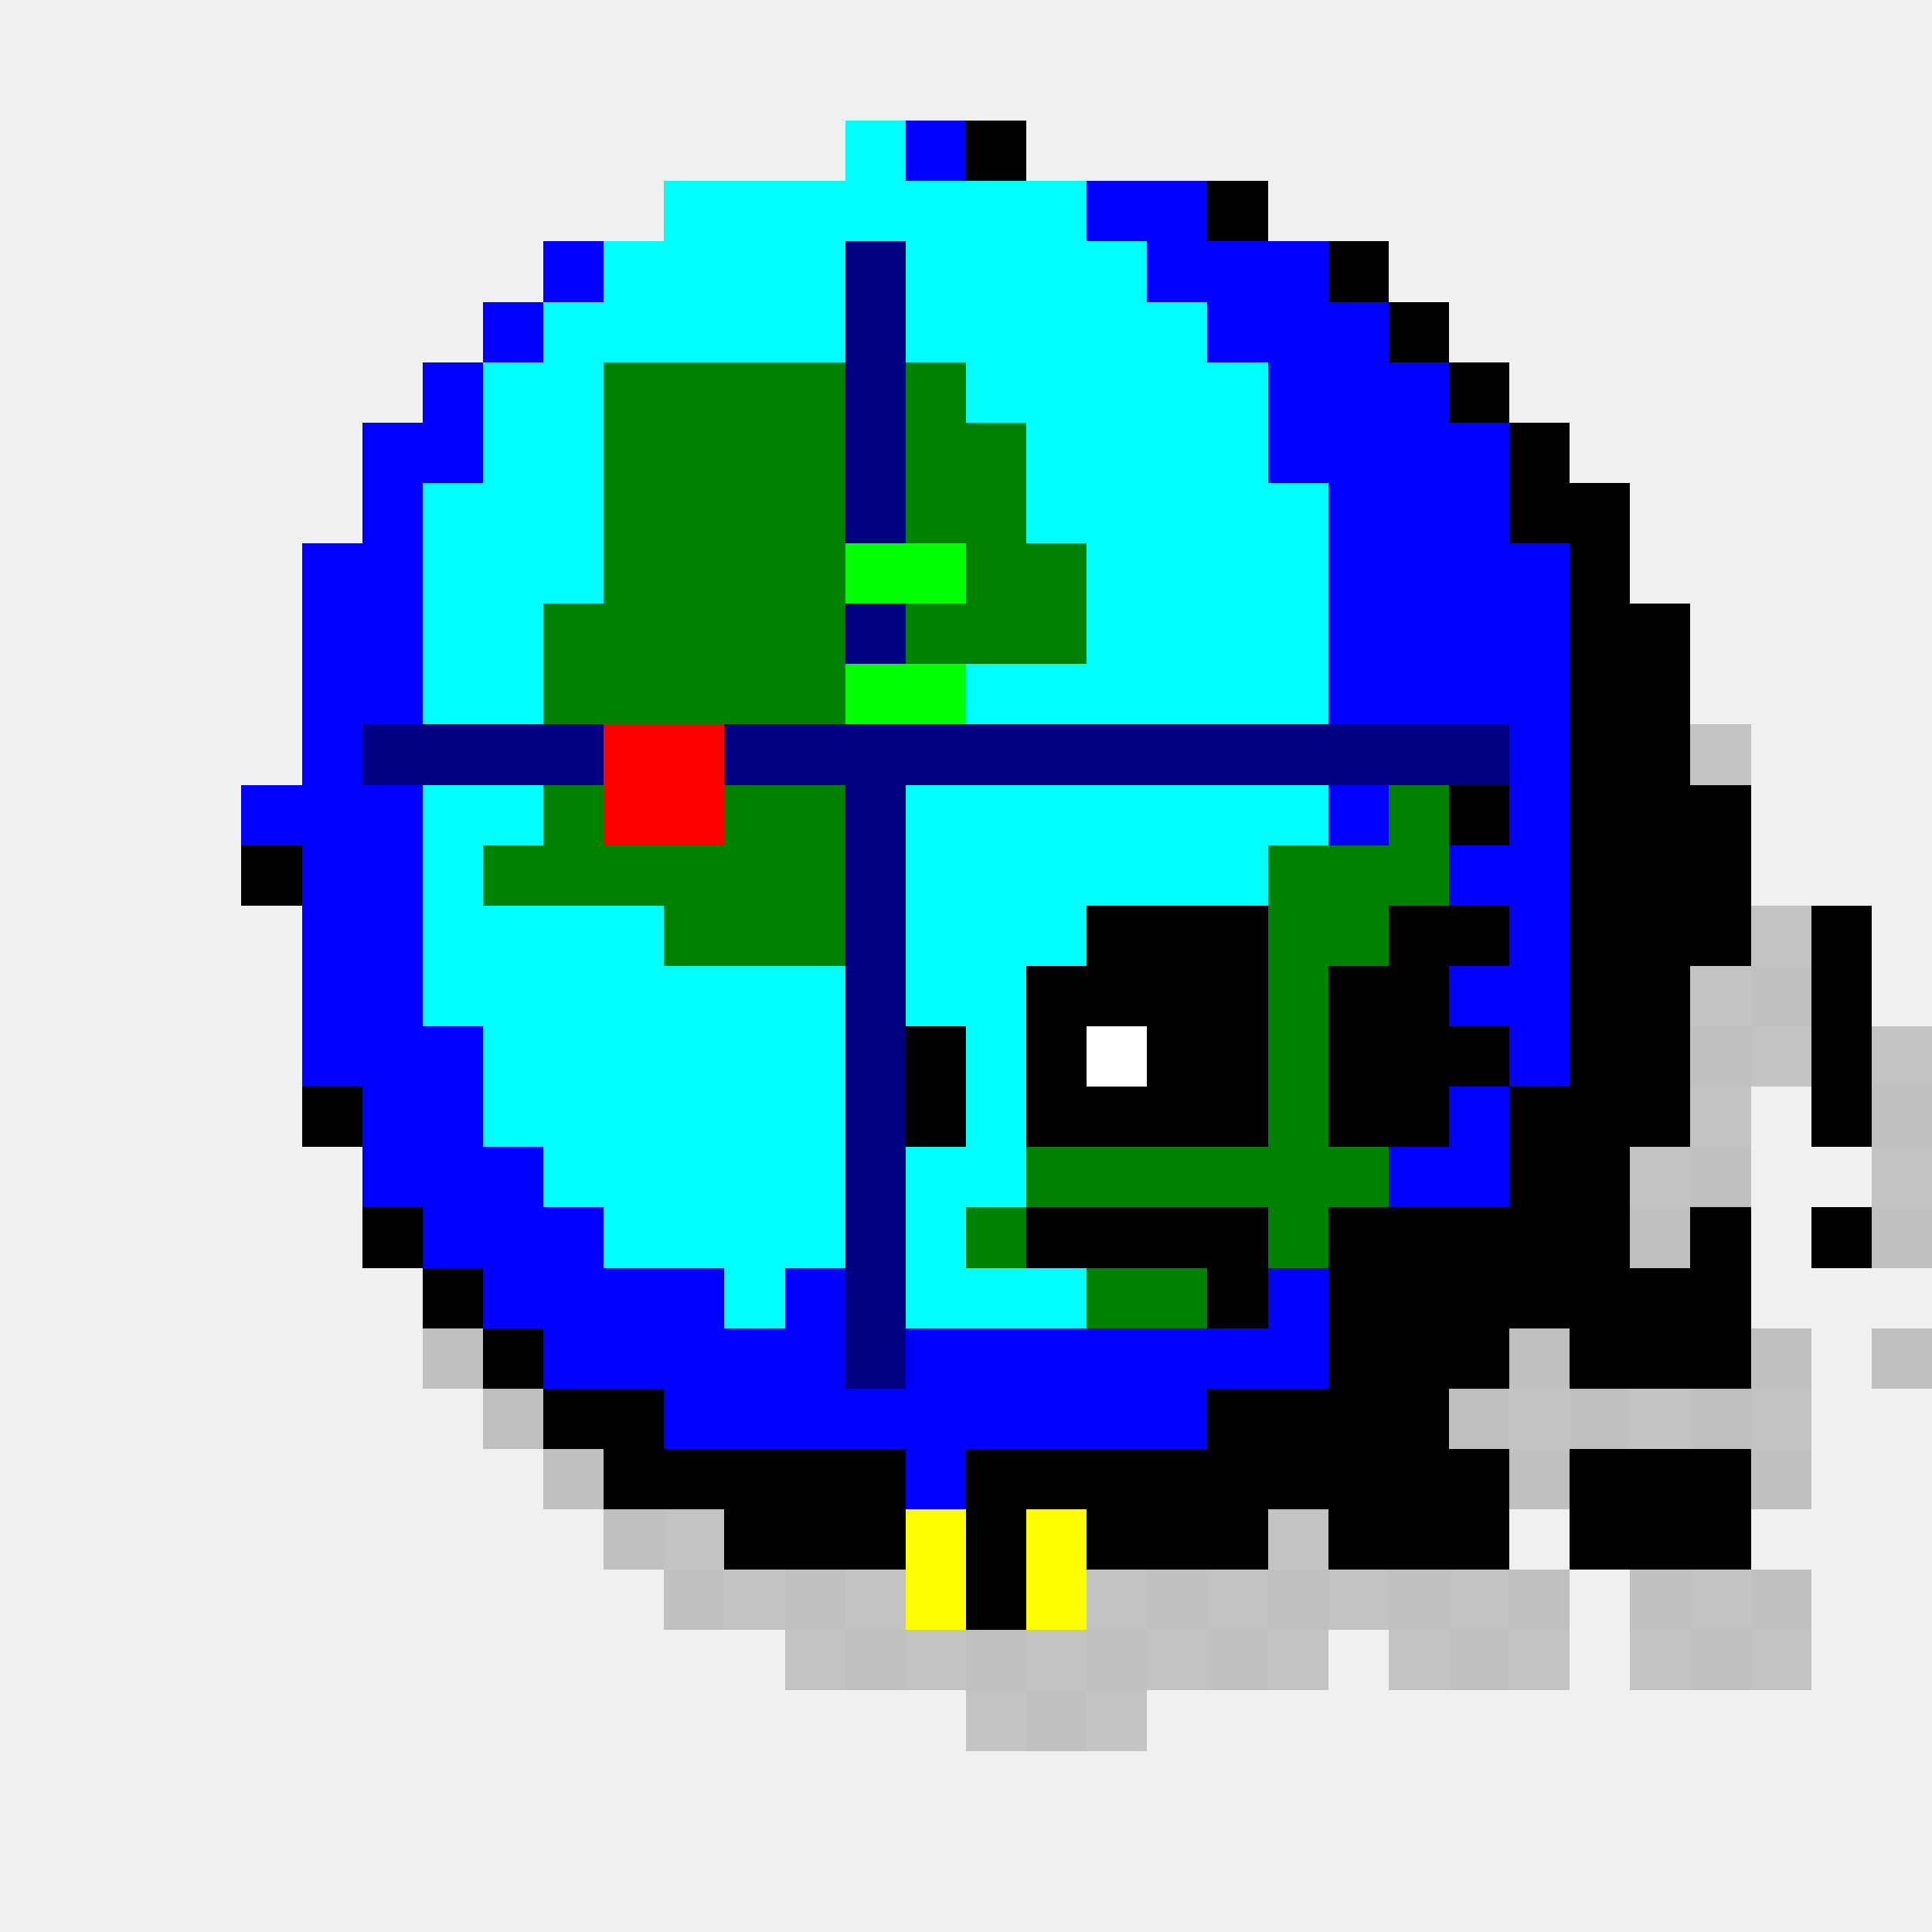
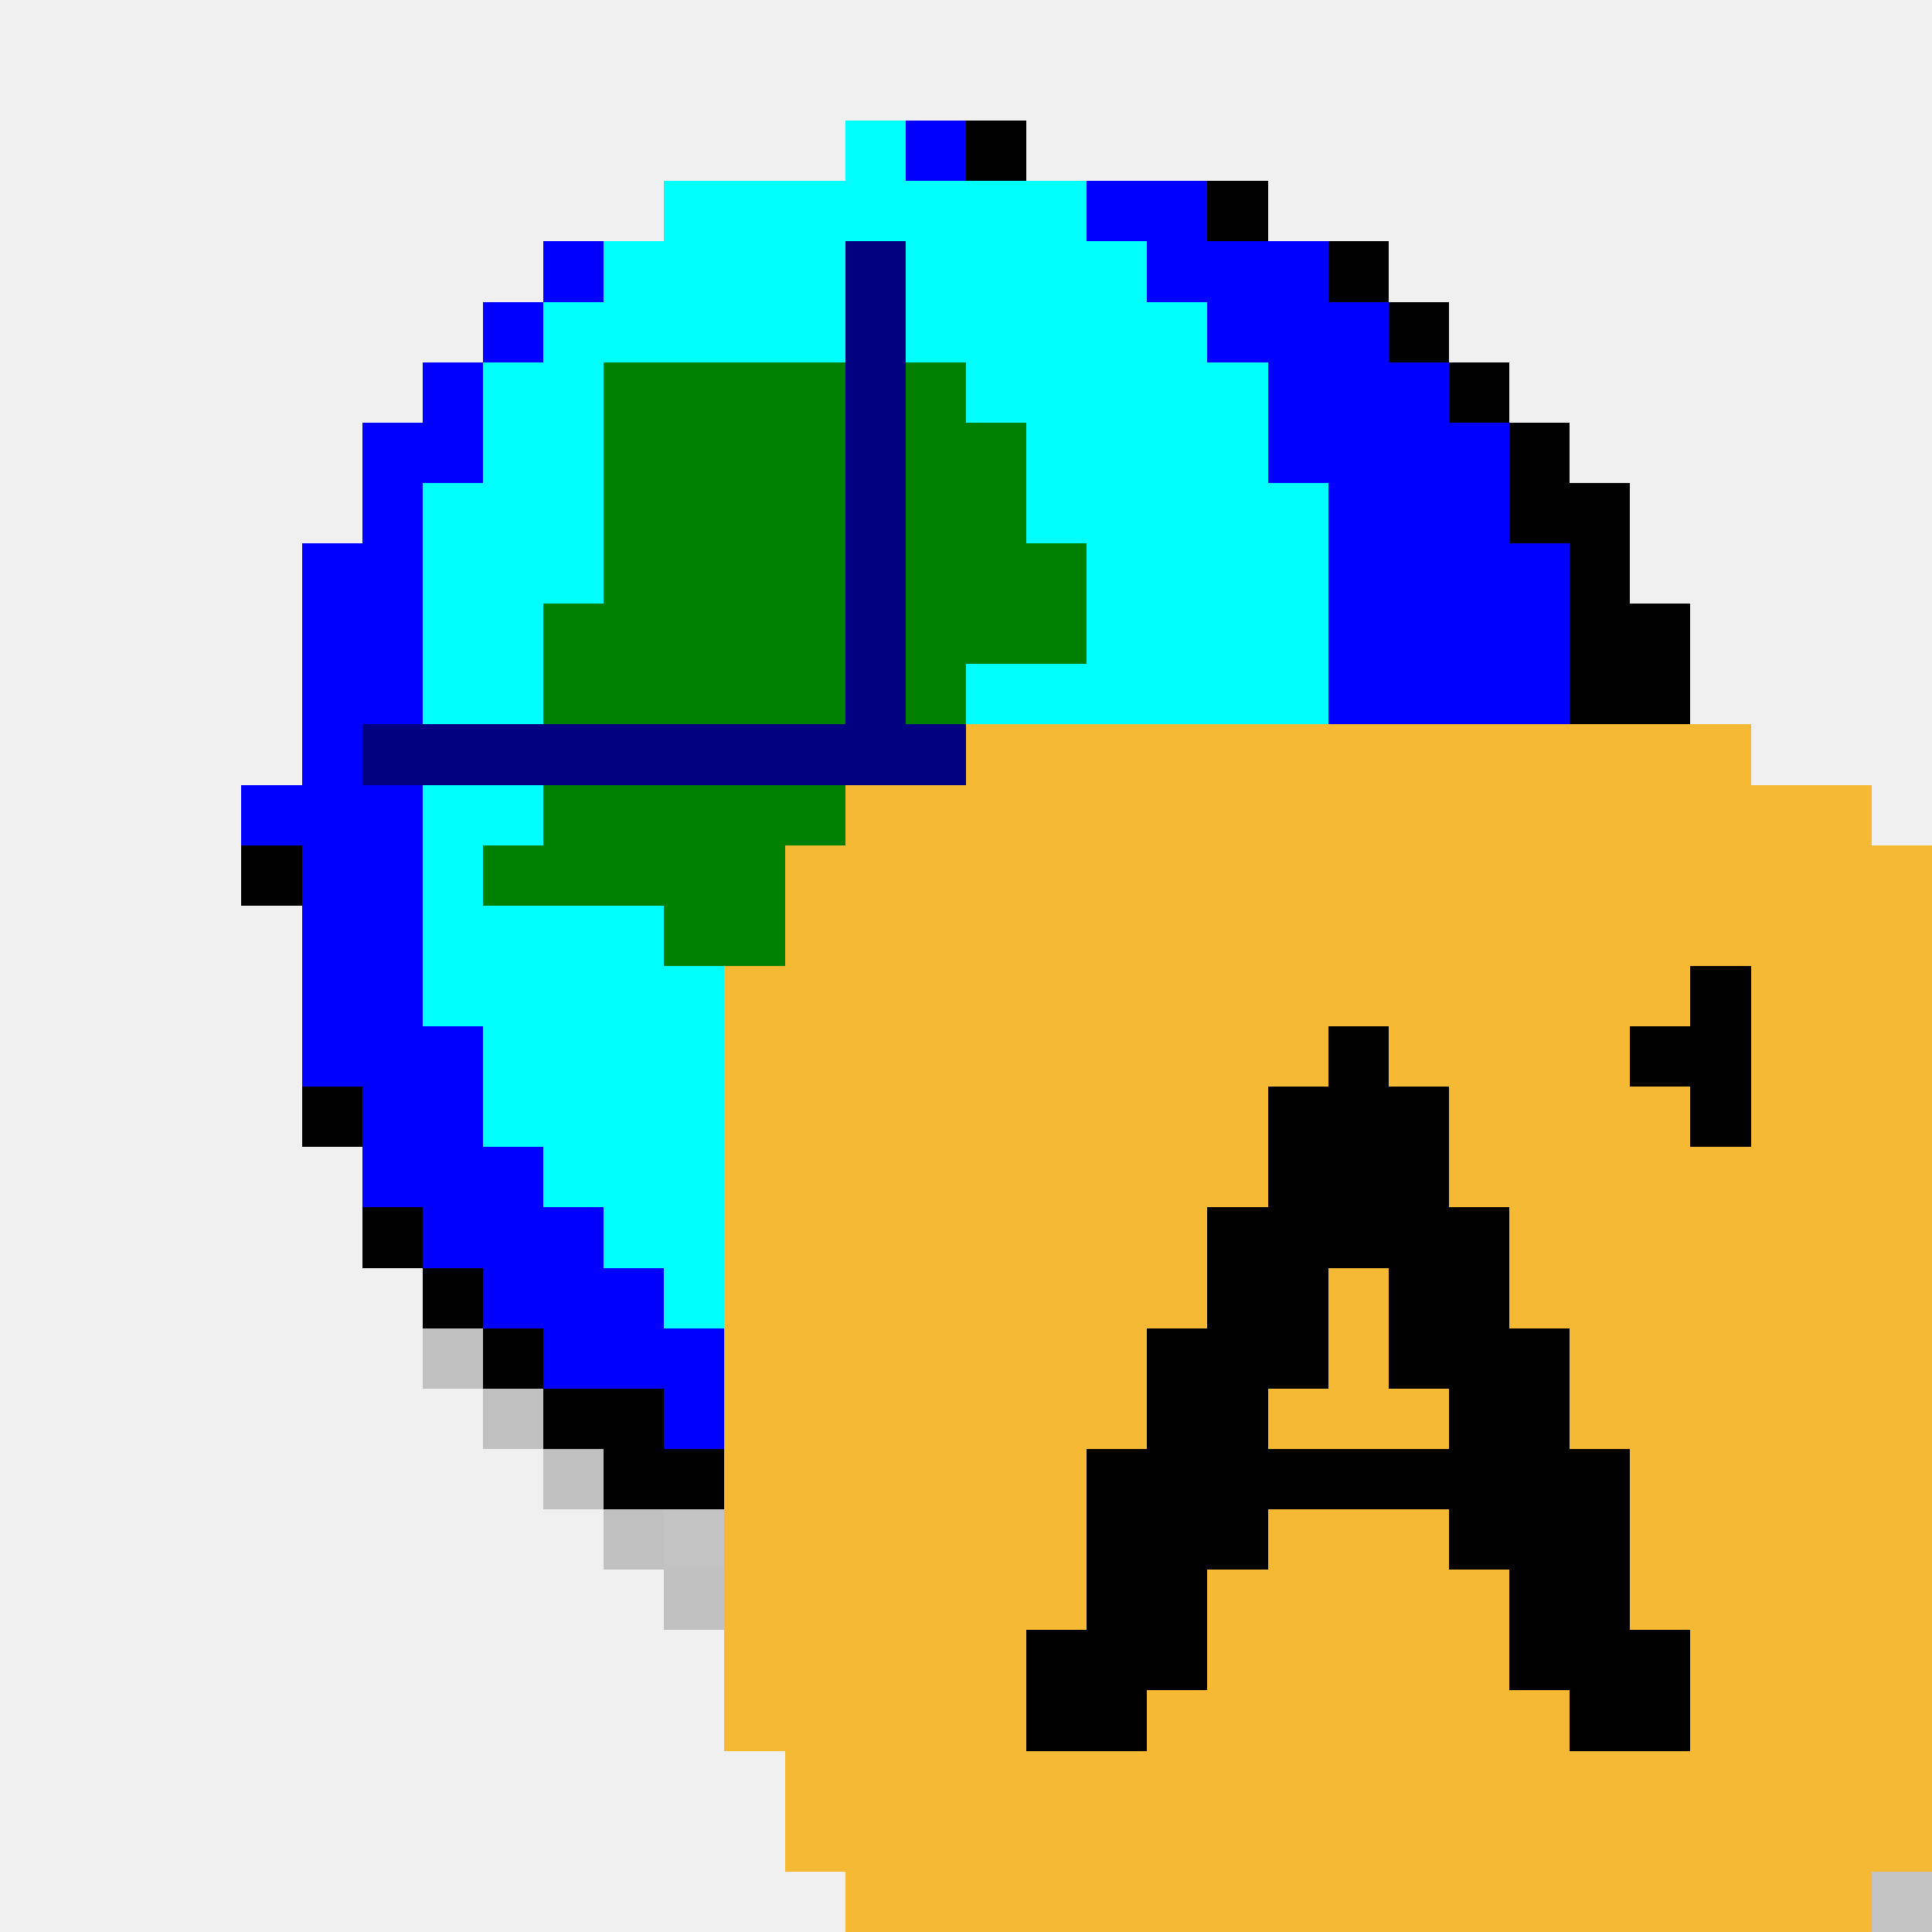
<svg xmlns="http://www.w3.org/2000/svg" width="32" height="32" viewBox="0 0 32 32" shape-rendering="crispEdges">
  <rect x="14" y="2" width="1" height="1" fill="#00ffff" />
  <rect x="15" y="2" width="1" height="1" fill="#0000ff" />
  <rect x="16" y="2" width="1" height="1" fill="#000000" />
  <rect x="11" y="3" width="7" height="1" fill="#00ffff" />
  <rect x="18" y="3" width="2" height="1" fill="#0000ff" />
  <rect x="20" y="3" width="1" height="1" fill="#000000" />
  <rect x="9" y="4" width="1" height="1" fill="#0000ff" />
  <rect x="10" y="4" width="4" height="1" fill="#00ffff" />
  <rect x="14" y="4" width="1" height="1" fill="#000080" />
  <rect x="15" y="4" width="4" height="1" fill="#00ffff" />
  <rect x="19" y="4" width="3" height="1" fill="#0000ff" />
  <rect x="22" y="4" width="1" height="1" fill="#000000" />
  <rect x="8" y="5" width="1" height="1" fill="#0000ff" />
  <rect x="9" y="5" width="5" height="1" fill="#00ffff" />
  <rect x="14" y="5" width="1" height="1" fill="#000080" />
  <rect x="15" y="5" width="5" height="1" fill="#00ffff" />
  <rect x="20" y="5" width="3" height="1" fill="#0000ff" />
  <rect x="23" y="5" width="1" height="1" fill="#000000" />
  <rect x="7" y="6" width="1" height="1" fill="#0000ff" />
  <rect x="8" y="6" width="2" height="1" fill="#00ffff" />
  <rect x="10" y="6" width="4" height="1" fill="#008000" />
  <rect x="14" y="6" width="1" height="1" fill="#000080" />
  <rect x="15" y="6" width="1" height="1" fill="#008000" />
  <rect x="16" y="6" width="5" height="1" fill="#00ffff" />
  <rect x="21" y="6" width="3" height="1" fill="#0000ff" />
  <rect x="24" y="6" width="1" height="1" fill="#000000" />
  <rect x="6" y="7" width="2" height="1" fill="#0000ff" />
  <rect x="8" y="7" width="2" height="1" fill="#00ffff" />
  <rect x="10" y="7" width="4" height="1" fill="#008000" />
  <rect x="14" y="7" width="1" height="1" fill="#000080" />
  <rect x="15" y="7" width="2" height="1" fill="#008000" />
  <rect x="17" y="7" width="4" height="1" fill="#00ffff" />
  <rect x="21" y="7" width="4" height="1" fill="#0000ff" />
  <rect x="25" y="7" width="1" height="1" fill="#000000" />
  <rect x="6" y="8" width="1" height="1" fill="#0000ff" />
  <rect x="7" y="8" width="3" height="1" fill="#00ffff" />
  <rect x="10" y="8" width="4" height="1" fill="#008000" />
  <rect x="14" y="8" width="1" height="1" fill="#000080" />
  <rect x="15" y="8" width="2" height="1" fill="#008000" />
  <rect x="17" y="8" width="5" height="1" fill="#00ffff" />
  <rect x="22" y="8" width="3" height="1" fill="#0000ff" />
  <rect x="25" y="8" width="2" height="1" fill="#000000" />
  <rect x="5" y="9" width="2" height="1" fill="#0000ff" />
  <rect x="7" y="9" width="3" height="1" fill="#00ffff" />
  <rect x="10" y="9" width="4" height="1" fill="#008000" />
-   <rect x="14" y="9" width="2" height="1" fill="#00ff00" />
-   <rect x="16" y="9" width="2" height="1" fill="#008000" />
+   <rect x="14" y="9" width="1" height="1" fill="#000080" />
+   <rect x="15" y="9" width="3" height="1" fill="#008000" />
  <rect x="18" y="9" width="4" height="1" fill="#00ffff" />
  <rect x="22" y="9" width="4" height="1" fill="#0000ff" />
  <rect x="26" y="9" width="1" height="1" fill="#000000" />
  <rect x="5" y="10" width="2" height="1" fill="#0000ff" />
  <rect x="7" y="10" width="2" height="1" fill="#00ffff" />
  <rect x="9" y="10" width="5" height="1" fill="#008000" />
  <rect x="14" y="10" width="1" height="1" fill="#000080" />
  <rect x="15" y="10" width="3" height="1" fill="#008000" />
  <rect x="18" y="10" width="4" height="1" fill="#00ffff" />
  <rect x="22" y="10" width="4" height="1" fill="#0000ff" />
  <rect x="26" y="10" width="2" height="1" fill="#000000" />
  <rect x="5" y="11" width="2" height="1" fill="#0000ff" />
  <rect x="7" y="11" width="2" height="1" fill="#00ffff" />
  <rect x="9" y="11" width="5" height="1" fill="#008000" />
-   <rect x="14" y="11" width="2" height="1" fill="#00ff00" />
+   <rect x="14" y="11" width="1" height="1" fill="#000080" />
+   <rect x="15" y="11" width="1" height="1" fill="#008000" />
  <rect x="16" y="11" width="6" height="1" fill="#00ffff" />
  <rect x="22" y="11" width="4" height="1" fill="#0000ff" />
  <rect x="26" y="11" width="2" height="1" fill="#000000" />
  <rect x="5" y="12" width="1" height="1" fill="#0000ff" />
-   <rect x="6" y="12" width="4" height="1" fill="#000080" />
-   <rect x="10" y="12" width="2" height="1" fill="#ff0000" />
-   <rect x="12" y="12" width="13" height="1" fill="#000080" />
-   <rect x="25" y="12" width="1" height="1" fill="#0000ff" />
-   <rect x="26" y="12" width="2" height="1" fill="#000000" />
-   <rect x="28" y="12" width="1" height="1" fill="#808080" fill-opacity="0.4" />
+   <rect x="6" y="12" width="10" height="1" fill="#000080" />
+   <rect x="16" y="12" width="13" height="1" fill="#f5b933" />
  <rect x="4" y="13" width="3" height="1" fill="#0000ff" />
  <rect x="7" y="13" width="2" height="1" fill="#00ffff" />
-   <rect x="9" y="13" width="1" height="1" fill="#008000" />
-   <rect x="10" y="13" width="2" height="1" fill="#ff0000" />
-   <rect x="12" y="13" width="2" height="1" fill="#008000" />
-   <rect x="14" y="13" width="1" height="1" fill="#000080" />
-   <rect x="15" y="13" width="7" height="1" fill="#00ffff" />
-   <rect x="22" y="13" width="1" height="1" fill="#0000ff" />
-   <rect x="23" y="13" width="1" height="1" fill="#008000" />
-   <rect x="24" y="13" width="1" height="1" fill="#000000" />
-   <rect x="25" y="13" width="1" height="1" fill="#0000ff" />
-   <rect x="26" y="13" width="3" height="1" fill="#000000" />
+   <rect x="9" y="13" width="5" height="1" fill="#008000" />
+   <rect x="14" y="13" width="17" height="1" fill="#f5b933" />
  <rect x="4" y="14" width="1" height="1" fill="#000000" />
  <rect x="5" y="14" width="2" height="1" fill="#0000ff" />
  <rect x="7" y="14" width="1" height="1" fill="#00ffff" />
-   <rect x="8" y="14" width="6" height="1" fill="#008000" />
-   <rect x="14" y="14" width="1" height="1" fill="#000080" />
-   <rect x="15" y="14" width="6" height="1" fill="#00ffff" />
-   <rect x="21" y="14" width="3" height="1" fill="#008000" />
-   <rect x="24" y="14" width="2" height="1" fill="#0000ff" />
-   <rect x="26" y="14" width="3" height="1" fill="#000000" />
+   <rect x="8" y="14" width="5" height="1" fill="#008000" />
+   <rect x="13" y="14" width="19" height="1" fill="#f5b933" />
  <rect x="5" y="15" width="2" height="1" fill="#0000ff" />
  <rect x="7" y="15" width="4" height="1" fill="#00ffff" />
-   <rect x="11" y="15" width="3" height="1" fill="#008000" />
-   <rect x="14" y="15" width="1" height="1" fill="#000080" />
-   <rect x="15" y="15" width="3" height="1" fill="#00ffff" />
-   <rect x="18" y="15" width="3" height="1" fill="#000000" />
-   <rect x="21" y="15" width="2" height="1" fill="#008000" />
-   <rect x="23" y="15" width="2" height="1" fill="#000000" />
-   <rect x="25" y="15" width="1" height="1" fill="#0000ff" />
-   <rect x="26" y="15" width="3" height="1" fill="#000000" />
-   <rect x="29" y="15" width="1" height="1" fill="#808080" fill-opacity="0.4" />
-   <rect x="30" y="15" width="1" height="1" fill="#000000" />
+   <rect x="11" y="15" width="2" height="1" fill="#008000" />
+   <rect x="13" y="15" width="19" height="1" fill="#f5b933" />
  <rect x="5" y="16" width="2" height="1" fill="#0000ff" />
-   <rect x="7" y="16" width="7" height="1" fill="#00ffff" />
-   <rect x="14" y="16" width="1" height="1" fill="#000080" />
-   <rect x="15" y="16" width="2" height="1" fill="#00ffff" />
-   <rect x="17" y="16" width="4" height="1" fill="#000000" />
-   <rect x="21" y="16" width="1" height="1" fill="#008000" />
-   <rect x="22" y="16" width="2" height="1" fill="#000000" />
-   <rect x="24" y="16" width="2" height="1" fill="#0000ff" />
-   <rect x="26" y="16" width="2" height="1" fill="#000000" />
-   <rect x="28" y="16" width="1" height="1" fill="#808080" fill-opacity="0.4" />
-   <rect x="29" y="16" width="1" height="1" fill="#000000" fill-opacity="0.2" />
-   <rect x="30" y="16" width="1" height="1" fill="#000000" />
+   <rect x="7" y="16" width="5" height="1" fill="#00ffff" />
+   <rect x="12" y="16" width="16" height="1" fill="#f5b933" />
+   <rect x="28" y="16" width="1" height="1" fill="#000000" />
+   <rect x="29" y="16" width="3" height="1" fill="#f5b933" />
  <rect x="5" y="17" width="3" height="1" fill="#0000ff" />
-   <rect x="8" y="17" width="6" height="1" fill="#00ffff" />
-   <rect x="14" y="17" width="1" height="1" fill="#000080" />
-   <rect x="15" y="17" width="1" height="1" fill="#000000" />
-   <rect x="16" y="17" width="1" height="1" fill="#00ffff" />
-   <rect x="17" y="17" width="1" height="1" fill="#000000" />
-   <rect x="18" y="17" width="1" height="1" fill="#ffffff" />
-   <rect x="19" y="17" width="2" height="1" fill="#000000" />
-   <rect x="21" y="17" width="1" height="1" fill="#008000" />
-   <rect x="22" y="17" width="3" height="1" fill="#000000" />
-   <rect x="25" y="17" width="1" height="1" fill="#0000ff" />
-   <rect x="26" y="17" width="2" height="1" fill="#000000" />
-   <rect x="28" y="17" width="1" height="1" fill="#000000" fill-opacity="0.2" />
-   <rect x="29" y="17" width="1" height="1" fill="#808080" fill-opacity="0.4" />
-   <rect x="30" y="17" width="1" height="1" fill="#000000" />
-   <rect x="31" y="17" width="1" height="1" fill="#808080" fill-opacity="0.4" />
+   <rect x="8" y="17" width="4" height="1" fill="#00ffff" />
+   <rect x="12" y="17" width="10" height="1" fill="#f5b933" />
+   <rect x="22" y="17" width="1" height="1" fill="#000000" />
+   <rect x="23" y="17" width="4" height="1" fill="#f5b933" />
+   <rect x="27" y="17" width="2" height="1" fill="#000000" />
+   <rect x="29" y="17" width="3" height="1" fill="#f5b933" />
  <rect x="5" y="18" width="1" height="1" fill="#000000" />
  <rect x="6" y="18" width="2" height="1" fill="#0000ff" />
-   <rect x="8" y="18" width="6" height="1" fill="#00ffff" />
-   <rect x="14" y="18" width="1" height="1" fill="#000080" />
-   <rect x="15" y="18" width="1" height="1" fill="#000000" />
-   <rect x="16" y="18" width="1" height="1" fill="#00ffff" />
-   <rect x="17" y="18" width="4" height="1" fill="#000000" />
-   <rect x="21" y="18" width="1" height="1" fill="#008000" />
-   <rect x="22" y="18" width="2" height="1" fill="#000000" />
-   <rect x="24" y="18" width="1" height="1" fill="#0000ff" />
-   <rect x="25" y="18" width="3" height="1" fill="#000000" />
-   <rect x="28" y="18" width="1" height="1" fill="#808080" fill-opacity="0.4" />
-   <rect x="30" y="18" width="1" height="1" fill="#000000" />
-   <rect x="31" y="18" width="1" height="1" fill="#000000" fill-opacity="0.2" />
+   <rect x="8" y="18" width="4" height="1" fill="#00ffff" />
+   <rect x="12" y="18" width="9" height="1" fill="#f5b933" />
+   <rect x="21" y="18" width="3" height="1" fill="#000000" />
+   <rect x="24" y="18" width="4" height="1" fill="#f5b933" />
+   <rect x="28" y="18" width="1" height="1" fill="#000000" />
+   <rect x="29" y="18" width="3" height="1" fill="#f5b933" />
  <rect x="6" y="19" width="3" height="1" fill="#0000ff" />
-   <rect x="9" y="19" width="5" height="1" fill="#00ffff" />
-   <rect x="14" y="19" width="1" height="1" fill="#000080" />
-   <rect x="15" y="19" width="2" height="1" fill="#00ffff" />
-   <rect x="17" y="19" width="6" height="1" fill="#008000" />
-   <rect x="23" y="19" width="2" height="1" fill="#0000ff" />
-   <rect x="25" y="19" width="2" height="1" fill="#000000" />
-   <rect x="27" y="19" width="1" height="1" fill="#808080" fill-opacity="0.4" />
-   <rect x="28" y="19" width="1" height="1" fill="#000000" fill-opacity="0.2" />
-   <rect x="31" y="19" width="1" height="1" fill="#808080" fill-opacity="0.4" />
+   <rect x="9" y="19" width="3" height="1" fill="#00ffff" />
+   <rect x="12" y="19" width="9" height="1" fill="#f5b933" />
+   <rect x="21" y="19" width="3" height="1" fill="#000000" />
+   <rect x="24" y="19" width="8" height="1" fill="#f5b933" />
  <rect x="6" y="20" width="1" height="1" fill="#000000" />
  <rect x="7" y="20" width="3" height="1" fill="#0000ff" />
-   <rect x="10" y="20" width="4" height="1" fill="#00ffff" />
-   <rect x="14" y="20" width="1" height="1" fill="#000080" />
-   <rect x="15" y="20" width="1" height="1" fill="#00ffff" />
-   <rect x="16" y="20" width="1" height="1" fill="#008000" />
-   <rect x="17" y="20" width="4" height="1" fill="#000000" />
-   <rect x="21" y="20" width="1" height="1" fill="#008000" />
-   <rect x="22" y="20" width="5" height="1" fill="#000000" />
-   <rect x="27" y="20" width="1" height="1" fill="#000000" fill-opacity="0.2" />
-   <rect x="28" y="20" width="1" height="1" fill="#000000" />
-   <rect x="30" y="20" width="1" height="1" fill="#000000" />
-   <rect x="31" y="20" width="1" height="1" fill="#000000" fill-opacity="0.2" />
+   <rect x="10" y="20" width="2" height="1" fill="#00ffff" />
+   <rect x="12" y="20" width="8" height="1" fill="#f5b933" />
+   <rect x="20" y="20" width="5" height="1" fill="#000000" />
+   <rect x="25" y="20" width="7" height="1" fill="#f5b933" />
  <rect x="7" y="21" width="1" height="1" fill="#000000" />
-   <rect x="8" y="21" width="4" height="1" fill="#0000ff" />
-   <rect x="12" y="21" width="1" height="1" fill="#00ffff" />
-   <rect x="13" y="21" width="1" height="1" fill="#0000ff" />
-   <rect x="14" y="21" width="1" height="1" fill="#000080" />
-   <rect x="15" y="21" width="3" height="1" fill="#00ffff" />
-   <rect x="18" y="21" width="2" height="1" fill="#008000" />
-   <rect x="20" y="21" width="1" height="1" fill="#000000" />
-   <rect x="21" y="21" width="1" height="1" fill="#0000ff" />
-   <rect x="22" y="21" width="7" height="1" fill="#000000" />
+   <rect x="8" y="21" width="3" height="1" fill="#0000ff" />
+   <rect x="11" y="21" width="1" height="1" fill="#00ffff" />
+   <rect x="12" y="21" width="8" height="1" fill="#f5b933" />
+   <rect x="20" y="21" width="2" height="1" fill="#000000" />
+   <rect x="22" y="21" width="1" height="1" fill="#f5b933" />
+   <rect x="23" y="21" width="2" height="1" fill="#000000" />
+   <rect x="25" y="21" width="7" height="1" fill="#f5b933" />
  <rect x="7" y="22" width="1" height="1" fill="#000000" fill-opacity="0.2" />
  <rect x="8" y="22" width="1" height="1" fill="#000000" />
-   <rect x="9" y="22" width="5" height="1" fill="#0000ff" />
-   <rect x="14" y="22" width="1" height="1" fill="#000080" />
-   <rect x="15" y="22" width="7" height="1" fill="#0000ff" />
-   <rect x="22" y="22" width="3" height="1" fill="#000000" />
-   <rect x="25" y="22" width="1" height="1" fill="#000000" fill-opacity="0.2" />
-   <rect x="26" y="22" width="3" height="1" fill="#000000" />
-   <rect x="29" y="22" width="1" height="1" fill="#000000" fill-opacity="0.2" />
-   <rect x="31" y="22" width="1" height="1" fill="#000000" fill-opacity="0.2" />
+   <rect x="9" y="22" width="3" height="1" fill="#0000ff" />
+   <rect x="12" y="22" width="7" height="1" fill="#f5b933" />
+   <rect x="19" y="22" width="3" height="1" fill="#000000" />
+   <rect x="22" y="22" width="1" height="1" fill="#f5b933" />
+   <rect x="23" y="22" width="3" height="1" fill="#000000" />
+   <rect x="26" y="22" width="6" height="1" fill="#f5b933" />
  <rect x="8" y="23" width="1" height="1" fill="#000000" fill-opacity="0.2" />
  <rect x="9" y="23" width="2" height="1" fill="#000000" />
-   <rect x="11" y="23" width="9" height="1" fill="#0000ff" />
-   <rect x="20" y="23" width="4" height="1" fill="#000000" />
-   <rect x="24" y="23" width="1" height="1" fill="#000000" fill-opacity="0.2" />
-   <rect x="25" y="23" width="1" height="1" fill="#808080" fill-opacity="0.4" />
-   <rect x="26" y="23" width="1" height="1" fill="#000000" fill-opacity="0.2" />
-   <rect x="27" y="23" width="1" height="1" fill="#808080" fill-opacity="0.4" />
-   <rect x="28" y="23" width="1" height="1" fill="#000000" fill-opacity="0.2" />
-   <rect x="29" y="23" width="1" height="1" fill="#808080" fill-opacity="0.4" />
+   <rect x="11" y="23" width="1" height="1" fill="#0000ff" />
+   <rect x="12" y="23" width="7" height="1" fill="#f5b933" />
+   <rect x="19" y="23" width="2" height="1" fill="#000000" />
+   <rect x="21" y="23" width="3" height="1" fill="#f5b933" />
+   <rect x="24" y="23" width="2" height="1" fill="#000000" />
+   <rect x="26" y="23" width="6" height="1" fill="#f5b933" />
  <rect x="9" y="24" width="1" height="1" fill="#000000" fill-opacity="0.2" />
-   <rect x="10" y="24" width="5" height="1" fill="#000000" />
-   <rect x="15" y="24" width="1" height="1" fill="#0000ff" />
-   <rect x="16" y="24" width="9" height="1" fill="#000000" />
-   <rect x="25" y="24" width="1" height="1" fill="#000000" fill-opacity="0.2" />
-   <rect x="26" y="24" width="3" height="1" fill="#000000" />
-   <rect x="29" y="24" width="1" height="1" fill="#000000" fill-opacity="0.2" />
+   <rect x="10" y="24" width="2" height="1" fill="#000000" />
+   <rect x="12" y="24" width="6" height="1" fill="#f5b933" />
+   <rect x="18" y="24" width="9" height="1" fill="#000000" />
+   <rect x="27" y="24" width="5" height="1" fill="#f5b933" />
  <rect x="10" y="25" width="1" height="1" fill="#000000" fill-opacity="0.2" />
  <rect x="11" y="25" width="1" height="1" fill="#808080" fill-opacity="0.4" />
-   <rect x="12" y="25" width="3" height="1" fill="#000000" />
-   <rect x="15" y="25" width="1" height="1" fill="#ffff00" />
-   <rect x="16" y="25" width="1" height="1" fill="#000000" />
-   <rect x="17" y="25" width="1" height="1" fill="#ffff00" />
+   <rect x="12" y="25" width="6" height="1" fill="#f5b933" />
  <rect x="18" y="25" width="3" height="1" fill="#000000" />
-   <rect x="21" y="25" width="1" height="1" fill="#808080" fill-opacity="0.4" />
-   <rect x="22" y="25" width="3" height="1" fill="#000000" />
-   <rect x="26" y="25" width="3" height="1" fill="#000000" />
+   <rect x="21" y="25" width="3" height="1" fill="#f5b933" />
+   <rect x="24" y="25" width="3" height="1" fill="#000000" />
+   <rect x="27" y="25" width="5" height="1" fill="#f5b933" />
  <rect x="11" y="26" width="1" height="1" fill="#000000" fill-opacity="0.2" />
-   <rect x="12" y="26" width="1" height="1" fill="#808080" fill-opacity="0.4" />
-   <rect x="13" y="26" width="1" height="1" fill="#000000" fill-opacity="0.2" />
-   <rect x="14" y="26" width="1" height="1" fill="#808080" fill-opacity="0.4" />
-   <rect x="15" y="26" width="1" height="1" fill="#ffff00" />
-   <rect x="16" y="26" width="1" height="1" fill="#000000" />
-   <rect x="17" y="26" width="1" height="1" fill="#ffff00" />
-   <rect x="18" y="26" width="1" height="1" fill="#808080" fill-opacity="0.4" />
-   <rect x="19" y="26" width="1" height="1" fill="#000000" fill-opacity="0.2" />
-   <rect x="20" y="26" width="1" height="1" fill="#808080" fill-opacity="0.4" />
-   <rect x="21" y="26" width="1" height="1" fill="#000000" fill-opacity="0.2" />
-   <rect x="22" y="26" width="1" height="1" fill="#808080" fill-opacity="0.4" />
-   <rect x="23" y="26" width="1" height="1" fill="#000000" fill-opacity="0.2" />
-   <rect x="24" y="26" width="1" height="1" fill="#808080" fill-opacity="0.4" />
-   <rect x="25" y="26" width="1" height="1" fill="#000000" fill-opacity="0.2" />
-   <rect x="27" y="26" width="1" height="1" fill="#000000" fill-opacity="0.2" />
-   <rect x="28" y="26" width="1" height="1" fill="#808080" fill-opacity="0.4" />
-   <rect x="29" y="26" width="1" height="1" fill="#000000" fill-opacity="0.2" />
-   <rect x="13" y="27" width="1" height="1" fill="#808080" fill-opacity="0.4" />
-   <rect x="14" y="27" width="1" height="1" fill="#000000" fill-opacity="0.2" />
-   <rect x="15" y="27" width="1" height="1" fill="#808080" fill-opacity="0.4" />
-   <rect x="16" y="27" width="1" height="1" fill="#000000" fill-opacity="0.2" />
-   <rect x="17" y="27" width="1" height="1" fill="#808080" fill-opacity="0.4" />
-   <rect x="18" y="27" width="1" height="1" fill="#000000" fill-opacity="0.2" />
-   <rect x="19" y="27" width="1" height="1" fill="#808080" fill-opacity="0.4" />
-   <rect x="20" y="27" width="1" height="1" fill="#000000" fill-opacity="0.2" />
-   <rect x="21" y="27" width="1" height="1" fill="#808080" fill-opacity="0.4" />
-   <rect x="23" y="27" width="1" height="1" fill="#808080" fill-opacity="0.4" />
-   <rect x="24" y="27" width="1" height="1" fill="#000000" fill-opacity="0.2" />
-   <rect x="25" y="27" width="1" height="1" fill="#808080" fill-opacity="0.4" />
-   <rect x="27" y="27" width="1" height="1" fill="#808080" fill-opacity="0.4" />
-   <rect x="28" y="27" width="1" height="1" fill="#000000" fill-opacity="0.2" />
-   <rect x="29" y="27" width="1" height="1" fill="#808080" fill-opacity="0.4" />
-   <rect x="16" y="28" width="1" height="1" fill="#808080" fill-opacity="0.4" />
-   <rect x="17" y="28" width="1" height="1" fill="#000000" fill-opacity="0.2" />
-   <rect x="18" y="28" width="1" height="1" fill="#808080" fill-opacity="0.4" />
+   <rect x="12" y="26" width="6" height="1" fill="#f5b933" />
+   <rect x="18" y="26" width="2" height="1" fill="#000000" />
+   <rect x="20" y="26" width="5" height="1" fill="#f5b933" />
+   <rect x="25" y="26" width="2" height="1" fill="#000000" />
+   <rect x="27" y="26" width="5" height="1" fill="#f5b933" />
+   <rect x="12" y="27" width="5" height="1" fill="#f5b933" />
+   <rect x="17" y="27" width="3" height="1" fill="#000000" />
+   <rect x="20" y="27" width="5" height="1" fill="#f5b933" />
+   <rect x="25" y="27" width="3" height="1" fill="#000000" />
+   <rect x="28" y="27" width="4" height="1" fill="#f5b933" />
+   <rect x="12" y="28" width="5" height="1" fill="#f5b933" />
+   <rect x="17" y="28" width="2" height="1" fill="#000000" />
+   <rect x="19" y="28" width="7" height="1" fill="#f5b933" />
+   <rect x="26" y="28" width="2" height="1" fill="#000000" />
+   <rect x="28" y="28" width="4" height="1" fill="#f5b933" />
+   <rect x="13" y="29" width="19" height="1" fill="#f5b933" />
+   <rect x="13" y="30" width="19" height="1" fill="#f5b933" />
+   <rect x="14" y="31" width="17" height="1" fill="#f5b933" />
+   <rect x="31" y="31" width="1" height="1" fill="#808080" fill-opacity="0.4" />
</svg>
